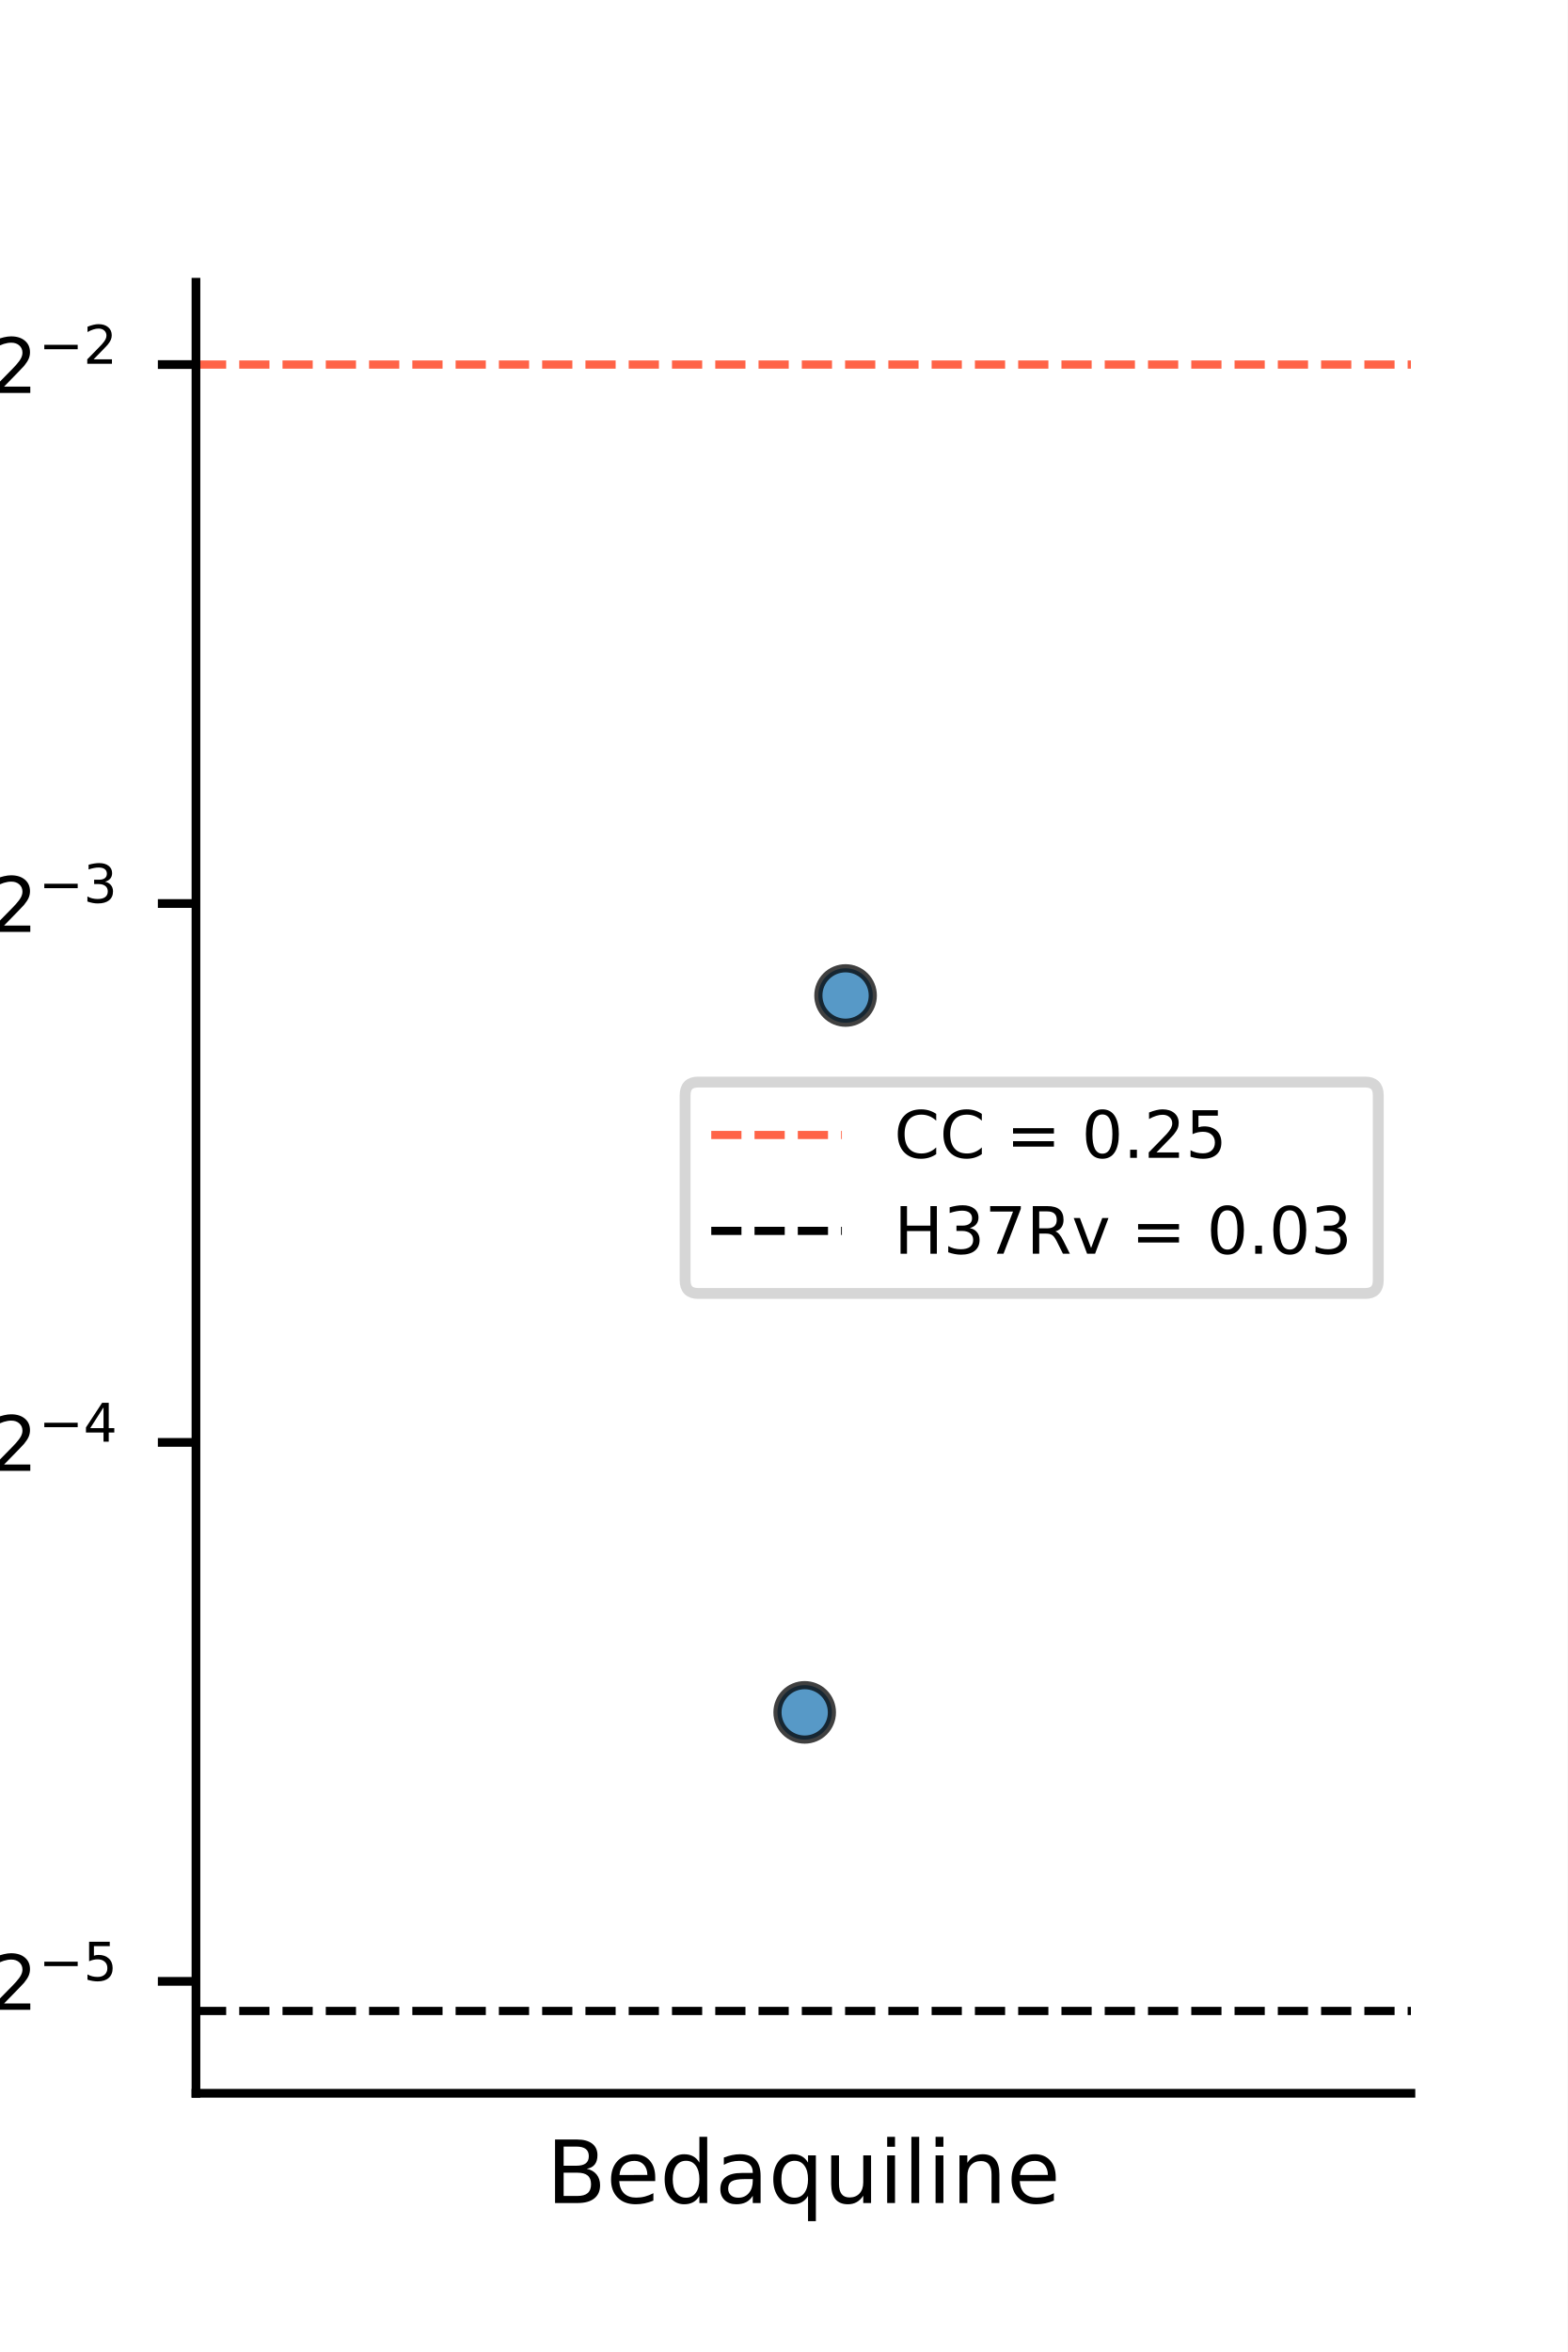
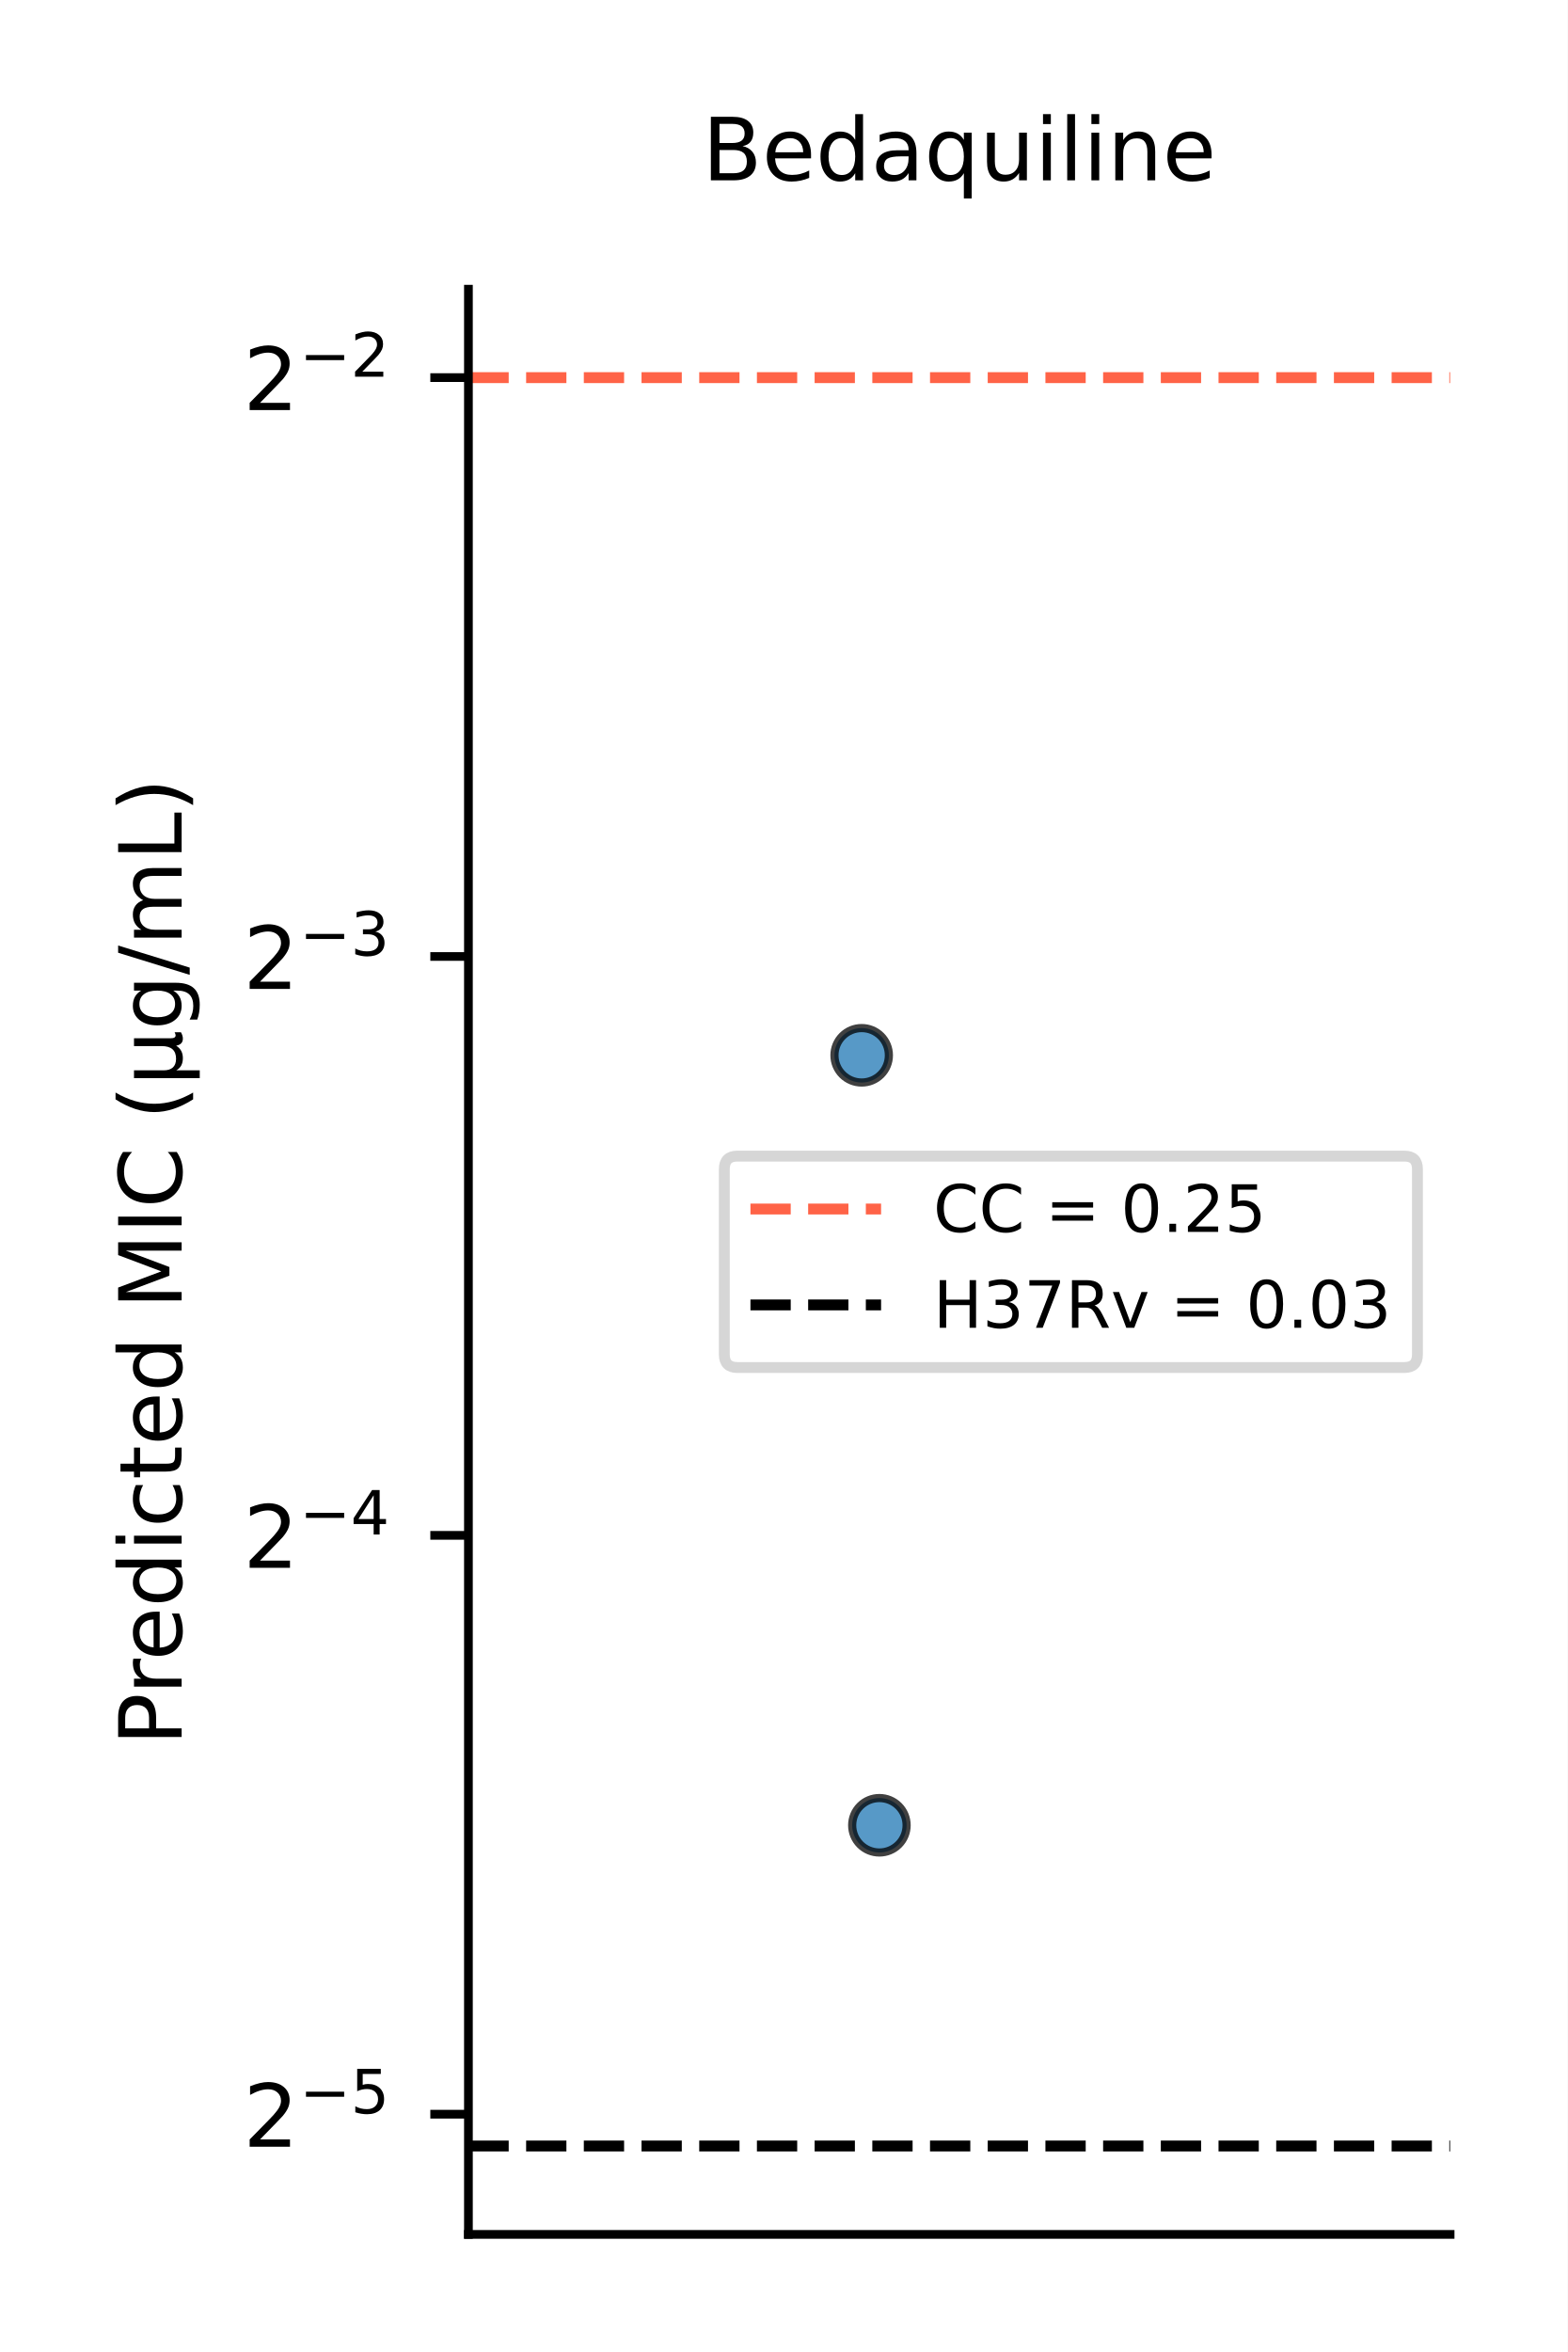
<svg xmlns="http://www.w3.org/2000/svg" xmlns:xlink="http://www.w3.org/1999/xlink" width="144pt" height="216pt" viewBox="0 0 144 216" version="1.1">
  <defs>
    <style type="text/css">*{stroke-linejoin: round; stroke-linecap: butt}</style>
  </defs>
  <g id="figure_1">
    <g id="patch_1">
      <path d="M 0 216  L 144 216  L 144 0  L 0 0  z " style="fill: #ffffff" />
    </g>
    <g id="axes_1">
      <g id="patch_2">
-         <path d="M 18 192.24  L 129.6 192.24  L 129.6 25.92  L 18 25.92  z " style="fill: #ffffff" />
+         <path d="M 43.027 205.2  L 133.2 205.2  L 133.2 26.56  L 43.027 26.56  z " style="fill: #ffffff" />
      </g>
      <g id="line2d_1">
-         <path d="M 18 33.48  L 129.6 33.48  " clip-path="url(#pec3dc2cd08)" style="fill: none; stroke-dasharray: 2.775,1.2; stroke-dashoffset: 0; stroke: #ff6347; stroke-width: 0.75" />
+         <path d="M 43.027 34.68  L 133.2 34.68  " clip-path="url(#p596a374537)" style="fill: none; stroke-dasharray: 3.7,1.6; stroke-dashoffset: 0; stroke: #ff6347" />
      </g>
      <g id="line2d_2">
-         <path d="M 18 184.68  L 129.6 184.68  " clip-path="url(#pec3dc2cd08)" style="fill: none; stroke-dasharray: 2.775,1.2; stroke-dashoffset: 0; stroke: #000000; stroke-width: 0.75" />
-       </g>
-       <g id="matplotlib.axis_1">
-         <g id="text_1">
-           <g transform="translate(50.19938 202.3187) scale(0.08 -0.08)">
-             <defs>
-               <path id="DejaVuSans-42" d="M 1259 2228  L 1259 519  L 2272 519  Q 2781 519 3026 730  Q 3272 941 3272 1375  Q 3272 1813 3026 2020  Q 2781 2228 2272 2228  L 1259 2228  z M 1259 4147  L 1259 2741  L 2194 2741  Q 2656 2741 2882 2914  Q 3109 3088 3109 3444  Q 3109 3797 2882 3972  Q 2656 4147 2194 4147  L 1259 4147  z M 628 4666  L 2241 4666  Q 2963 4666 3353 4366  Q 3744 4066 3744 3513  Q 3744 3084 3544 2831  Q 3344 2578 2956 2516  Q 3422 2416 3680 2098  Q 3938 1781 3938 1306  Q 3938 681 3513 340  Q 3088 0 2303 0  L 628 0  L 628 4666  z " transform="scale(0.015625)" />
-               <path id="DejaVuSans-65" d="M 3597 1894  L 3597 1613  L 953 1613  Q 991 1019 1311 708  Q 1631 397 2203 397  Q 2534 397 2845 478  Q 3156 559 3463 722  L 3463 178  Q 3153 47 2828 -22  Q 2503 -91 2169 -91  Q 1331 -91 842 396  Q 353 884 353 1716  Q 353 2575 817 3079  Q 1281 3584 2069 3584  Q 2775 3584 3186 3129  Q 3597 2675 3597 1894  z M 3022 2063  Q 3016 2534 2758 2815  Q 2500 3097 2075 3097  Q 1594 3097 1305 2825  Q 1016 2553 972 2059  L 3022 2063  z " transform="scale(0.015625)" />
-               <path id="DejaVuSans-64" d="M 2906 2969  L 2906 4863  L 3481 4863  L 3481 0  L 2906 0  L 2906 525  Q 2725 213 2448 61  Q 2172 -91 1784 -91  Q 1150 -91 751 415  Q 353 922 353 1747  Q 353 2572 751 3078  Q 1150 3584 1784 3584  Q 2172 3584 2448 3432  Q 2725 3281 2906 2969  z M 947 1747  Q 947 1113 1208 752  Q 1469 391 1925 391  Q 2381 391 2643 752  Q 2906 1113 2906 1747  Q 2906 2381 2643 2742  Q 2381 3103 1925 3103  Q 1469 3103 1208 2742  Q 947 2381 947 1747  z " transform="scale(0.015625)" />
-               <path id="DejaVuSans-61" d="M 2194 1759  Q 1497 1759 1228 1600  Q 959 1441 959 1056  Q 959 750 1161 570  Q 1363 391 1709 391  Q 2188 391 2477 730  Q 2766 1069 2766 1631  L 2766 1759  L 2194 1759  z M 3341 1997  L 3341 0  L 2766 0  L 2766 531  Q 2569 213 2275 61  Q 1981 -91 1556 -91  Q 1019 -91 701 211  Q 384 513 384 1019  Q 384 1609 779 1909  Q 1175 2209 1959 2209  L 2766 2209  L 2766 2266  Q 2766 2663 2505 2880  Q 2244 3097 1772 3097  Q 1472 3097 1187 3025  Q 903 2953 641 2809  L 641 3341  Q 956 3463 1253 3523  Q 1550 3584 1831 3584  Q 2591 3584 2966 3190  Q 3341 2797 3341 1997  z " transform="scale(0.015625)" />
-               <path id="DejaVuSans-71" d="M 947 1747  Q 947 1113 1208 752  Q 1469 391 1925 391  Q 2381 391 2643 752  Q 2906 1113 2906 1747  Q 2906 2381 2643 2742  Q 2381 3103 1925 3103  Q 1469 3103 1208 2742  Q 947 2381 947 1747  z M 2906 525  Q 2725 213 2448 61  Q 2172 -91 1784 -91  Q 1150 -91 751 415  Q 353 922 353 1747  Q 353 2572 751 3078  Q 1150 3584 1784 3584  Q 2172 3584 2448 3432  Q 2725 3281 2906 2969  L 2906 3500  L 3481 3500  L 3481 -1331  L 2906 -1331  L 2906 525  z " transform="scale(0.015625)" />
-               <path id="DejaVuSans-75" d="M 544 1381  L 544 3500  L 1119 3500  L 1119 1403  Q 1119 906 1312 657  Q 1506 409 1894 409  Q 2359 409 2629 706  Q 2900 1003 2900 1516  L 2900 3500  L 3475 3500  L 3475 0  L 2900 0  L 2900 538  Q 2691 219 2414 64  Q 2138 -91 1772 -91  Q 1169 -91 856 284  Q 544 659 544 1381  z M 1991 3584  L 1991 3584  z " transform="scale(0.015625)" />
-               <path id="DejaVuSans-69" d="M 603 3500  L 1178 3500  L 1178 0  L 603 0  L 603 3500  z M 603 4863  L 1178 4863  L 1178 4134  L 603 4134  L 603 4863  z " transform="scale(0.015625)" />
-               <path id="DejaVuSans-6c" d="M 603 4863  L 1178 4863  L 1178 0  L 603 0  L 603 4863  z " transform="scale(0.015625)" />
-               <path id="DejaVuSans-6e" d="M 3513 2113  L 3513 0  L 2938 0  L 2938 2094  Q 2938 2591 2744 2837  Q 2550 3084 2163 3084  Q 1697 3084 1428 2787  Q 1159 2491 1159 1978  L 1159 0  L 581 0  L 581 3500  L 1159 3500  L 1159 2956  Q 1366 3272 1645 3428  Q 1925 3584 2291 3584  Q 2894 3584 3203 3211  Q 3513 2838 3513 2113  z " transform="scale(0.015625)" />
-             </defs>
-             <use xlink:href="#DejaVuSans-42" />
-             <use xlink:href="#DejaVuSans-65" x="68.604" />
-             <use xlink:href="#DejaVuSans-64" x="130.127" />
-             <use xlink:href="#DejaVuSans-61" x="193.604" />
-             <use xlink:href="#DejaVuSans-71" x="254.883" />
-             <use xlink:href="#DejaVuSans-75" x="318.359" />
-             <use xlink:href="#DejaVuSans-69" x="381.738" />
-             <use xlink:href="#DejaVuSans-6c" x="409.521" />
-             <use xlink:href="#DejaVuSans-69" x="437.305" />
-             <use xlink:href="#DejaVuSans-6e" x="465.088" />
-             <use xlink:href="#DejaVuSans-65" x="528.467" />
-           </g>
-         </g>
-       </g>
+         <path d="M 43.027 197.08  L 133.2 197.08  " clip-path="url(#p596a374537)" style="fill: none; stroke-dasharray: 3.7,1.6; stroke-dashoffset: 0; stroke: #000000" />
+       </g>
+       <g id="matplotlib.axis_1" />
      <g id="matplotlib.axis_2">
        <g id="ytick_1">
          <g id="line2d_3">
            <defs>
-               <path id="m0174816736" d="M 0 0  L -3.5 0  " style="stroke: #000000; stroke-width: 0.8" />
-             </defs>
-             <g>
-               <use xlink:href="#m0174816736" x="18" y="181.962" style="stroke: #000000; stroke-width: 0.8" />
-             </g>
-           </g>
-           <g id="text_2">
-             <g transform="translate(-0.97 184.6216) scale(0.07 -0.07)">
+               <path id="m2cb4164bdb" d="M 0 0  L -3.5 0  " style="stroke: #000000; stroke-width: 0.8" />
+             </defs>
+             <g>
+               <use xlink:href="#m2cb4164bdb" x="43.027" y="194.161" style="stroke: #000000; stroke-width: 0.8" />
+             </g>
+           </g>
+           <g id="text_1">
+             <g transform="translate(22.34725 197.2002) scale(0.08 -0.08)">
              <defs>
                <path id="DejaVuSans-32" d="M 1228 531  L 3431 531  L 3431 0  L 469 0  L 469 531  Q 828 903 1448 1529  Q 2069 2156 2228 2338  Q 2531 2678 2651 2914  Q 2772 3150 2772 3378  Q 2772 3750 2511 3984  Q 2250 4219 1831 4219  Q 1534 4219 1204 4116  Q 875 4013 500 3803  L 500 4441  Q 881 4594 1212 4672  Q 1544 4750 1819 4750  Q 2544 4750 2975 4387  Q 3406 4025 3406 3419  Q 3406 3131 3298 2873  Q 3191 2616 2906 2266  Q 2828 2175 2409 1742  Q 1991 1309 1228 531  z " transform="scale(0.015625)" />
                <path id="DejaVuSans-2212" d="M 678 2272  L 4684 2272  L 4684 1741  L 678 1741  L 678 2272  z " transform="scale(0.015625)" />
                <path id="DejaVuSans-35" d="M 691 4666  L 3169 4666  L 3169 4134  L 1269 4134  L 1269 2991  Q 1406 3038 1543 3061  Q 1681 3084 1819 3084  Q 2600 3084 3056 2656  Q 3513 2228 3513 1497  Q 3513 744 3044 326  Q 2575 -91 1722 -91  Q 1428 -91 1123 -41  Q 819 9 494 109  L 494 744  Q 775 591 1075 516  Q 1375 441 1709 441  Q 2250 441 2565 725  Q 2881 1009 2881 1497  Q 2881 1984 2565 2268  Q 2250 2553 1709 2553  Q 1456 2553 1204 2497  Q 953 2441 691 2322  L 691 4666  z " transform="scale(0.015625)" />
              </defs>
              <use xlink:href="#DejaVuSans-32" transform="translate(0 0.684375)" />
              <use xlink:href="#DejaVuSans-2212" transform="translate(64.58008 38.96563) scale(0.7)" />
              <use xlink:href="#DejaVuSans-35" transform="translate(123.2324 38.96563) scale(0.7)" />
            </g>
          </g>
        </g>
        <g id="ytick_2">
          <g id="line2d_4">
            <g>
-               <use xlink:href="#m0174816736" x="18" y="132.468" style="stroke: #000000; stroke-width: 0.8" />
-             </g>
-           </g>
-           <g id="text_3">
-             <g transform="translate(-0.97 135.1276) scale(0.07 -0.07)">
+               <use xlink:href="#m2cb4164bdb" x="43.027" y="141.001" style="stroke: #000000; stroke-width: 0.8" />
+             </g>
+           </g>
+           <g id="text_2">
+             <g transform="translate(22.34725 144.0399) scale(0.08 -0.08)">
              <defs>
                <path id="DejaVuSans-34" d="M 2419 4116  L 825 1625  L 2419 1625  L 2419 4116  z M 2253 4666  L 3047 4666  L 3047 1625  L 3713 1625  L 3713 1100  L 3047 1100  L 3047 0  L 2419 0  L 2419 1100  L 313 1100  L 313 1709  L 2253 4666  z " transform="scale(0.015625)" />
              </defs>
              <use xlink:href="#DejaVuSans-32" transform="translate(0 0.684375)" />
              <use xlink:href="#DejaVuSans-2212" transform="translate(64.58008 38.96563) scale(0.7)" />
              <use xlink:href="#DejaVuSans-34" transform="translate(123.2324 38.96563) scale(0.7)" />
            </g>
          </g>
        </g>
        <g id="ytick_3">
          <g id="line2d_5">
            <g>
-               <use xlink:href="#m0174816736" x="18" y="82.974" style="stroke: #000000; stroke-width: 0.8" />
-             </g>
-           </g>
-           <g id="text_4">
-             <g transform="translate(-0.97 85.6335) scale(0.07 -0.07)">
+               <use xlink:href="#m2cb4164bdb" x="43.027" y="87.84" style="stroke: #000000; stroke-width: 0.8" />
+             </g>
+           </g>
+           <g id="text_3">
+             <g transform="translate(22.34725 90.87965) scale(0.08 -0.08)">
              <defs>
                <path id="DejaVuSans-33" d="M 2597 2516  Q 3050 2419 3304 2112  Q 3559 1806 3559 1356  Q 3559 666 3084 287  Q 2609 -91 1734 -91  Q 1441 -91 1130 -33  Q 819 25 488 141  L 488 750  Q 750 597 1062 519  Q 1375 441 1716 441  Q 2309 441 2620 675  Q 2931 909 2931 1356  Q 2931 1769 2642 2001  Q 2353 2234 1838 2234  L 1294 2234  L 1294 2753  L 1863 2753  Q 2328 2753 2575 2939  Q 2822 3125 2822 3475  Q 2822 3834 2567 4026  Q 2313 4219 1838 4219  Q 1578 4219 1281 4162  Q 984 4106 628 3988  L 628 4550  Q 988 4650 1302 4700  Q 1616 4750 1894 4750  Q 2613 4750 3031 4423  Q 3450 4097 3450 3541  Q 3450 3153 3228 2886  Q 3006 2619 2597 2516  z " transform="scale(0.015625)" />
              </defs>
              <use xlink:href="#DejaVuSans-32" transform="translate(0 0.765625)" />
              <use xlink:href="#DejaVuSans-2212" transform="translate(64.58008 39.04688) scale(0.7)" />
              <use xlink:href="#DejaVuSans-33" transform="translate(123.2324 39.04688) scale(0.7)" />
            </g>
          </g>
        </g>
        <g id="ytick_4">
          <g id="line2d_6">
            <g>
-               <use xlink:href="#m0174816736" x="18" y="33.48" style="stroke: #000000; stroke-width: 0.8" />
-             </g>
-           </g>
-           <g id="text_5">
-             <g transform="translate(-0.97 36.13945) scale(0.07 -0.07)">
+               <use xlink:href="#m2cb4164bdb" x="43.027" y="34.68" style="stroke: #000000; stroke-width: 0.8" />
+             </g>
+           </g>
+           <g id="text_4">
+             <g transform="translate(22.34725 37.71937) scale(0.08 -0.08)">
              <use xlink:href="#DejaVuSans-32" transform="translate(0 0.765625)" />
              <use xlink:href="#DejaVuSans-2212" transform="translate(64.58008 39.04688) scale(0.7)" />
              <use xlink:href="#DejaVuSans-32" transform="translate(123.2324 39.04688) scale(0.7)" />
            </g>
          </g>
        </g>
-         <g id="text_6">
-           <g transform="translate(-6.63375 153.5012) rotate(-90) scale(0.08 -0.08)">
+         <g id="text_5">
+           <g transform="translate(16.6835 160.3013) rotate(-90) scale(0.08 -0.08)">
            <defs>
              <path id="DejaVuSans-50" d="M 1259 4147  L 1259 2394  L 2053 2394  Q 2494 2394 2734 2622  Q 2975 2850 2975 3272  Q 2975 3691 2734 3919  Q 2494 4147 2053 4147  L 1259 4147  z M 628 4666  L 2053 4666  Q 2838 4666 3239 4311  Q 3641 3956 3641 3272  Q 3641 2581 3239 2228  Q 2838 1875 2053 1875  L 1259 1875  L 1259 0  L 628 0  L 628 4666  z " transform="scale(0.015625)" />
              <path id="DejaVuSans-72" d="M 2631 2963  Q 2534 3019 2420 3045  Q 2306 3072 2169 3072  Q 1681 3072 1420 2755  Q 1159 2438 1159 1844  L 1159 0  L 581 0  L 581 3500  L 1159 3500  L 1159 2956  Q 1341 3275 1631 3429  Q 1922 3584 2338 3584  Q 2397 3584 2469 3576  Q 2541 3569 2628 3553  L 2631 2963  z " transform="scale(0.015625)" />
+               <path id="DejaVuSans-65" d="M 3597 1894  L 3597 1613  L 953 1613  Q 991 1019 1311 708  Q 1631 397 2203 397  Q 2534 397 2845 478  Q 3156 559 3463 722  L 3463 178  Q 3153 47 2828 -22  Q 2503 -91 2169 -91  Q 1331 -91 842 396  Q 353 884 353 1716  Q 353 2575 817 3079  Q 1281 3584 2069 3584  Q 2775 3584 3186 3129  Q 3597 2675 3597 1894  z M 3022 2063  Q 3016 2534 2758 2815  Q 2500 3097 2075 3097  Q 1594 3097 1305 2825  Q 1016 2553 972 2059  L 3022 2063  z " transform="scale(0.015625)" />
+               <path id="DejaVuSans-64" d="M 2906 2969  L 2906 4863  L 3481 4863  L 3481 0  L 2906 0  L 2906 525  Q 2725 213 2448 61  Q 2172 -91 1784 -91  Q 1150 -91 751 415  Q 353 922 353 1747  Q 353 2572 751 3078  Q 1150 3584 1784 3584  Q 2172 3584 2448 3432  Q 2725 3281 2906 2969  z M 947 1747  Q 947 1113 1208 752  Q 1469 391 1925 391  Q 2381 391 2643 752  Q 2906 1113 2906 1747  Q 2906 2381 2643 2742  Q 2381 3103 1925 3103  Q 1469 3103 1208 2742  Q 947 2381 947 1747  z " transform="scale(0.015625)" />
+               <path id="DejaVuSans-69" d="M 603 3500  L 1178 3500  L 1178 0  L 603 0  L 603 3500  z M 603 4863  L 1178 4863  L 1178 4134  L 603 4134  L 603 4863  z " transform="scale(0.015625)" />
              <path id="DejaVuSans-63" d="M 3122 3366  L 3122 2828  Q 2878 2963 2633 3030  Q 2388 3097 2138 3097  Q 1578 3097 1268 2742  Q 959 2388 959 1747  Q 959 1106 1268 751  Q 1578 397 2138 397  Q 2388 397 2633 464  Q 2878 531 3122 666  L 3122 134  Q 2881 22 2623 -34  Q 2366 -91 2075 -91  Q 1284 -91 818 406  Q 353 903 353 1747  Q 353 2603 823 3093  Q 1294 3584 2113 3584  Q 2378 3584 2631 3529  Q 2884 3475 3122 3366  z " transform="scale(0.015625)" />
              <path id="DejaVuSans-74" d="M 1172 4494  L 1172 3500  L 2356 3500  L 2356 3053  L 1172 3053  L 1172 1153  Q 1172 725 1289 603  Q 1406 481 1766 481  L 2356 481  L 2356 0  L 1766 0  Q 1100 0 847 248  Q 594 497 594 1153  L 594 3053  L 172 3053  L 172 3500  L 594 3500  L 594 4494  L 1172 4494  z " transform="scale(0.015625)" />
              <path id="DejaVuSans-20" transform="scale(0.015625)" />
              <path id="DejaVuSans-4d" d="M 628 4666  L 1569 4666  L 2759 1491  L 3956 4666  L 4897 4666  L 4897 0  L 4281 0  L 4281 4097  L 3078 897  L 2444 897  L 1241 4097  L 1241 0  L 628 0  L 628 4666  z " transform="scale(0.015625)" />
              <path id="DejaVuSans-49" d="M 628 4666  L 1259 4666  L 1259 0  L 628 0  L 628 4666  z " transform="scale(0.015625)" />
              <path id="DejaVuSans-43" d="M 4122 4306  L 4122 3641  Q 3803 3938 3442 4084  Q 3081 4231 2675 4231  Q 1875 4231 1450 3742  Q 1025 3253 1025 2328  Q 1025 1406 1450 917  Q 1875 428 2675 428  Q 3081 428 3442 575  Q 3803 722 4122 1019  L 4122 359  Q 3791 134 3420 21  Q 3050 -91 2638 -91  Q 1578 -91 968 557  Q 359 1206 359 2328  Q 359 3453 968 4101  Q 1578 4750 2638 4750  Q 3056 4750 3426 4639  Q 3797 4528 4122 4306  z " transform="scale(0.015625)" />
              <path id="DejaVuSans-28" d="M 1984 4856  Q 1566 4138 1362 3434  Q 1159 2731 1159 2009  Q 1159 1288 1364 580  Q 1569 -128 1984 -844  L 1484 -844  Q 1016 -109 783 600  Q 550 1309 550 2009  Q 550 2706 781 3412  Q 1013 4119 1484 4856  L 1984 4856  z " transform="scale(0.015625)" />
              <path id="DejaVuSans-b5" d="M 544 -1331  L 544 3500  L 1119 3500  L 1119 1325  Q 1119 872 1334 640  Q 1550 409 1972 409  Q 2434 409 2667 671  Q 2900 934 2900 1459  L 2900 3500  L 3475 3500  L 3475 806  Q 3475 619 3529 530  Q 3584 441 3700 441  Q 3728 441 3778 458  Q 3828 475 3916 513  L 3916 50  Q 3788 -22 3673 -56  Q 3559 -91 3450 -91  Q 3234 -91 3106 31  Q 2978 153 2931 403  Q 2775 156 2548 32  Q 2322 -91 2016 -91  Q 1697 -91 1473 31  Q 1250 153 1119 397  L 1119 -1331  L 544 -1331  z " transform="scale(0.015625)" />
              <path id="DejaVuSans-67" d="M 2906 1791  Q 2906 2416 2648 2759  Q 2391 3103 1925 3103  Q 1463 3103 1205 2759  Q 947 2416 947 1791  Q 947 1169 1205 825  Q 1463 481 1925 481  Q 2391 481 2648 825  Q 2906 1169 2906 1791  z M 3481 434  Q 3481 -459 3084 -895  Q 2688 -1331 1869 -1331  Q 1566 -1331 1297 -1286  Q 1028 -1241 775 -1147  L 775 -588  Q 1028 -725 1275 -790  Q 1522 -856 1778 -856  Q 2344 -856 2625 -561  Q 2906 -266 2906 331  L 2906 616  Q 2728 306 2450 153  Q 2172 0 1784 0  Q 1141 0 747 490  Q 353 981 353 1791  Q 353 2603 747 3093  Q 1141 3584 1784 3584  Q 2172 3584 2450 3431  Q 2728 3278 2906 2969  L 2906 3500  L 3481 3500  L 3481 434  z " transform="scale(0.015625)" />
              <path id="DejaVuSans-2f" d="M 1625 4666  L 2156 4666  L 531 -594  L 0 -594  L 1625 4666  z " transform="scale(0.015625)" />
              <path id="DejaVuSans-6d" d="M 3328 2828  Q 3544 3216 3844 3400  Q 4144 3584 4550 3584  Q 5097 3584 5394 3201  Q 5691 2819 5691 2113  L 5691 0  L 5113 0  L 5113 2094  Q 5113 2597 4934 2840  Q 4756 3084 4391 3084  Q 3944 3084 3684 2787  Q 3425 2491 3425 1978  L 3425 0  L 2847 0  L 2847 2094  Q 2847 2600 2669 2842  Q 2491 3084 2119 3084  Q 1678 3084 1418 2786  Q 1159 2488 1159 1978  L 1159 0  L 581 0  L 581 3500  L 1159 3500  L 1159 2956  Q 1356 3278 1631 3431  Q 1906 3584 2284 3584  Q 2666 3584 2933 3390  Q 3200 3197 3328 2828  z " transform="scale(0.015625)" />
              <path id="DejaVuSans-4c" d="M 628 4666  L 1259 4666  L 1259 531  L 3531 531  L 3531 0  L 628 0  L 628 4666  z " transform="scale(0.015625)" />
              <path id="DejaVuSans-29" d="M 513 4856  L 1013 4856  Q 1481 4119 1714 3412  Q 1947 2706 1947 2009  Q 1947 1309 1714 600  Q 1481 -109 1013 -844  L 513 -844  Q 928 -128 1133 580  Q 1338 1288 1338 2009  Q 1338 2731 1133 3434  Q 928 4138 513 4856  z " transform="scale(0.015625)" />
            </defs>
            <use xlink:href="#DejaVuSans-50" />
            <use xlink:href="#DejaVuSans-72" x="58.553" />
            <use xlink:href="#DejaVuSans-65" x="97.416" />
            <use xlink:href="#DejaVuSans-64" x="158.939" />
            <use xlink:href="#DejaVuSans-69" x="222.416" />
            <use xlink:href="#DejaVuSans-63" x="250.199" />
            <use xlink:href="#DejaVuSans-74" x="305.18" />
            <use xlink:href="#DejaVuSans-65" x="344.389" />
            <use xlink:href="#DejaVuSans-64" x="405.912" />
            <use xlink:href="#DejaVuSans-20" x="469.389" />
            <use xlink:href="#DejaVuSans-4d" x="501.176" />
            <use xlink:href="#DejaVuSans-49" x="587.455" />
            <use xlink:href="#DejaVuSans-43" x="616.947" />
            <use xlink:href="#DejaVuSans-20" x="686.771" />
            <use xlink:href="#DejaVuSans-28" x="718.559" />
            <use xlink:href="#DejaVuSans-b5" x="757.572" />
            <use xlink:href="#DejaVuSans-67" x="821.195" />
            <use xlink:href="#DejaVuSans-2f" x="884.672" />
            <use xlink:href="#DejaVuSans-6d" x="918.363" />
            <use xlink:href="#DejaVuSans-4c" x="1015.775" />
            <use xlink:href="#DejaVuSans-29" x="1071.488" />
          </g>
        </g>
      </g>
      <g id="patch_3">
-         <path d="M 18 192.24  L 18 25.92  " style="fill: none; stroke: #000000; stroke-width: 0.8; stroke-linejoin: miter; stroke-linecap: square" />
+         <path d="M 43.027 205.2  L 43.027 26.56  " style="fill: none; stroke: #000000; stroke-width: 0.8; stroke-linejoin: miter; stroke-linecap: square" />
      </g>
      <g id="patch_4">
-         <path d="M 18 192.24  L 129.6 192.24  " style="fill: none; stroke: #000000; stroke-width: 0.8; stroke-linejoin: miter; stroke-linecap: square" />
+         <path d="M 43.027 205.2  L 133.2 205.2  " style="fill: none; stroke: #000000; stroke-width: 0.8; stroke-linejoin: miter; stroke-linecap: square" />
      </g>
      <g id="PathCollection_1">
        <defs>
-           <path id="me70925894a" d="M 0 2.5  C 0.663 2.5 1.299 2.237 1.768 1.768  C 2.237 1.299 2.5 0.663 2.5 0  C 2.5 -0.663 2.237 -1.299 1.768 -1.768  C 1.299 -2.237 0.663 -2.5 0 -2.5  C -0.663 -2.5 -1.299 -2.237 -1.768 -1.768  C -2.237 -1.299 -2.5 -0.663 -2.5 0  C -2.5 0.663 -2.237 1.299 -1.768 1.768  C -1.299 2.237 -0.663 2.5 0 2.5  z " style="stroke: #000000; stroke-opacity: 0.75; stroke-width: 0.75" />
+           <path id="meb4ec31c89" d="M 0 2.5  C 0.663 2.5 1.299 2.237 1.768 1.768  C 2.237 1.299 2.5 0.663 2.5 0  C 2.5 -0.663 2.237 -1.299 1.768 -1.768  C 1.299 -2.237 0.663 -2.5 0 -2.5  C -0.663 -2.5 -1.299 -2.237 -1.768 -1.768  C -2.237 -1.299 -2.5 -0.663 -2.5 0  C -2.5 0.663 -2.237 1.299 -1.768 1.768  C -1.299 2.237 -0.663 2.5 0 2.5  z " style="stroke: #000000; stroke-opacity: 0.75; stroke-width: 0.75" />
        </defs>
-         <g clip-path="url(#pec3dc2cd08)">
-           <use xlink:href="#me70925894a" x="73.915" y="157.258" style="fill: #1f77b4; fill-opacity: 0.75; stroke: #000000; stroke-opacity: 0.75; stroke-width: 0.75" />
-           <use xlink:href="#me70925894a" x="77.67" y="91.423" style="fill: #1f77b4; fill-opacity: 0.75; stroke: #000000; stroke-opacity: 0.75; stroke-width: 0.75" />
+         <g clip-path="url(#p596a374537)">
+           <use xlink:href="#meb4ec31c89" x="80.777" y="167.627" style="fill: #1f77b4; fill-opacity: 0.75; stroke: #000000; stroke-opacity: 0.75; stroke-width: 0.75" />
+           <use xlink:href="#meb4ec31c89" x="79.149" y="96.915" style="fill: #1f77b4; fill-opacity: 0.75; stroke: #000000; stroke-opacity: 0.75; stroke-width: 0.75" />
+         </g>
+       </g>
+       <g id="text_6">
+         <g transform="translate(64.513 16.56) scale(0.08 -0.08)">
+           <defs>
+             <path id="DejaVuSans-42" d="M 1259 2228  L 1259 519  L 2272 519  Q 2781 519 3026 730  Q 3272 941 3272 1375  Q 3272 1813 3026 2020  Q 2781 2228 2272 2228  L 1259 2228  z M 1259 4147  L 1259 2741  L 2194 2741  Q 2656 2741 2882 2914  Q 3109 3088 3109 3444  Q 3109 3797 2882 3972  Q 2656 4147 2194 4147  L 1259 4147  z M 628 4666  L 2241 4666  Q 2963 4666 3353 4366  Q 3744 4066 3744 3513  Q 3744 3084 3544 2831  Q 3344 2578 2956 2516  Q 3422 2416 3680 2098  Q 3938 1781 3938 1306  Q 3938 681 3513 340  Q 3088 0 2303 0  L 628 0  L 628 4666  z " transform="scale(0.015625)" />
+             <path id="DejaVuSans-61" d="M 2194 1759  Q 1497 1759 1228 1600  Q 959 1441 959 1056  Q 959 750 1161 570  Q 1363 391 1709 391  Q 2188 391 2477 730  Q 2766 1069 2766 1631  L 2766 1759  L 2194 1759  z M 3341 1997  L 3341 0  L 2766 0  L 2766 531  Q 2569 213 2275 61  Q 1981 -91 1556 -91  Q 1019 -91 701 211  Q 384 513 384 1019  Q 384 1609 779 1909  Q 1175 2209 1959 2209  L 2766 2209  L 2766 2266  Q 2766 2663 2505 2880  Q 2244 3097 1772 3097  Q 1472 3097 1187 3025  Q 903 2953 641 2809  L 641 3341  Q 956 3463 1253 3523  Q 1550 3584 1831 3584  Q 2591 3584 2966 3190  Q 3341 2797 3341 1997  z " transform="scale(0.015625)" />
+             <path id="DejaVuSans-71" d="M 947 1747  Q 947 1113 1208 752  Q 1469 391 1925 391  Q 2381 391 2643 752  Q 2906 1113 2906 1747  Q 2906 2381 2643 2742  Q 2381 3103 1925 3103  Q 1469 3103 1208 2742  Q 947 2381 947 1747  z M 2906 525  Q 2725 213 2448 61  Q 2172 -91 1784 -91  Q 1150 -91 751 415  Q 353 922 353 1747  Q 353 2572 751 3078  Q 1150 3584 1784 3584  Q 2172 3584 2448 3432  Q 2725 3281 2906 2969  L 2906 3500  L 3481 3500  L 3481 -1331  L 2906 -1331  L 2906 525  z " transform="scale(0.015625)" />
+             <path id="DejaVuSans-75" d="M 544 1381  L 544 3500  L 1119 3500  L 1119 1403  Q 1119 906 1312 657  Q 1506 409 1894 409  Q 2359 409 2629 706  Q 2900 1003 2900 1516  L 2900 3500  L 3475 3500  L 3475 0  L 2900 0  L 2900 538  Q 2691 219 2414 64  Q 2138 -91 1772 -91  Q 1169 -91 856 284  Q 544 659 544 1381  z M 1991 3584  L 1991 3584  z " transform="scale(0.015625)" />
+             <path id="DejaVuSans-6c" d="M 603 4863  L 1178 4863  L 1178 0  L 603 0  L 603 4863  z " transform="scale(0.015625)" />
+             <path id="DejaVuSans-6e" d="M 3513 2113  L 3513 0  L 2938 0  L 2938 2094  Q 2938 2591 2744 2837  Q 2550 3084 2163 3084  Q 1697 3084 1428 2787  Q 1159 2491 1159 1978  L 1159 0  L 581 0  L 581 3500  L 1159 3500  L 1159 2956  Q 1366 3272 1645 3428  Q 1925 3584 2291 3584  Q 2894 3584 3203 3211  Q 3513 2838 3513 2113  z " transform="scale(0.015625)" />
+           </defs>
+           <use xlink:href="#DejaVuSans-42" />
+           <use xlink:href="#DejaVuSans-65" x="68.604" />
+           <use xlink:href="#DejaVuSans-64" x="130.127" />
+           <use xlink:href="#DejaVuSans-61" x="193.604" />
+           <use xlink:href="#DejaVuSans-71" x="254.883" />
+           <use xlink:href="#DejaVuSans-75" x="318.359" />
+           <use xlink:href="#DejaVuSans-69" x="381.738" />
+           <use xlink:href="#DejaVuSans-6c" x="409.521" />
+           <use xlink:href="#DejaVuSans-69" x="437.305" />
+           <use xlink:href="#DejaVuSans-6e" x="465.088" />
+           <use xlink:href="#DejaVuSans-65" x="528.467" />
        </g>
      </g>
      <g id="legend_1">
        <g id="patch_5">
-           <path d="M 64.132 118.787  L 125.4 118.787  Q 126.6 118.787 126.6 117.587  L 126.6 100.573  Q 126.6 99.373 125.4 99.373  L 64.132 99.373  Q 62.932 99.373 62.932 100.573  L 62.932 117.587  Q 62.932 118.787 64.132 118.787  z " style="fill: #ffffff; opacity: 0.8; stroke: #cccccc; stroke-linejoin: miter" />
+           <path d="M 67.732 125.587  L 129 125.587  Q 130.2 125.587 130.2 124.387  L 130.2 107.373  Q 130.2 106.173 129 106.173  L 67.732 106.173  Q 66.532 106.173 66.532 107.373  L 66.532 124.387  Q 66.532 125.587 67.732 125.587  z " style="fill: #ffffff; opacity: 0.8; stroke: #cccccc; stroke-linejoin: miter" />
        </g>
        <g id="line2d_7">
-           <path d="M 65.332 104.232  L 71.332 104.232  L 77.332 104.232  " style="fill: none; stroke-dasharray: 2.775,1.2; stroke-dashoffset: 0; stroke: #ff6347; stroke-width: 0.75" />
+           <path d="M 68.932 111.032  L 74.932 111.032  L 80.932 111.032  " style="fill: none; stroke-dasharray: 3.7,1.6; stroke-dashoffset: 0; stroke: #ff6347" />
        </g>
        <g id="text_7">
-           <g transform="translate(82.13156 106.3322) scale(0.06 -0.06)">
+           <g transform="translate(85.73156 113.1322) scale(0.06 -0.06)">
            <defs>
              <path id="DejaVuSans-3d" d="M 678 2906  L 4684 2906  L 4684 2381  L 678 2381  L 678 2906  z M 678 1631  L 4684 1631  L 4684 1100  L 678 1100  L 678 1631  z " transform="scale(0.015625)" />
              <path id="DejaVuSans-30" d="M 2034 4250  Q 1547 4250 1301 3770  Q 1056 3291 1056 2328  Q 1056 1369 1301 889  Q 1547 409 2034 409  Q 2525 409 2770 889  Q 3016 1369 3016 2328  Q 3016 3291 2770 3770  Q 2525 4250 2034 4250  z M 2034 4750  Q 2819 4750 3233 4129  Q 3647 3509 3647 2328  Q 3647 1150 3233 529  Q 2819 -91 2034 -91  Q 1250 -91 836 529  Q 422 1150 422 2328  Q 422 3509 836 4129  Q 1250 4750 2034 4750  z " transform="scale(0.015625)" />
              <path id="DejaVuSans-2e" d="M 684 794  L 1344 794  L 1344 0  L 684 0  L 684 794  z " transform="scale(0.015625)" />
            </defs>
            <use xlink:href="#DejaVuSans-43" />
            <use xlink:href="#DejaVuSans-43" x="69.824" />
            <use xlink:href="#DejaVuSans-20" x="139.648" />
            <use xlink:href="#DejaVuSans-3d" x="171.436" />
            <use xlink:href="#DejaVuSans-20" x="255.225" />
            <use xlink:href="#DejaVuSans-30" x="287.012" />
            <use xlink:href="#DejaVuSans-2e" x="350.635" />
            <use xlink:href="#DejaVuSans-32" x="382.422" />
            <use xlink:href="#DejaVuSans-35" x="446.045" />
          </g>
        </g>
        <g id="line2d_8">
-           <path d="M 65.332 113.039  L 71.332 113.039  L 77.332 113.039  " style="fill: none; stroke-dasharray: 2.775,1.2; stroke-dashoffset: 0; stroke: #000000; stroke-width: 0.75" />
+           <path d="M 68.932 119.839  L 74.932 119.839  L 80.932 119.839  " style="fill: none; stroke-dasharray: 3.7,1.6; stroke-dashoffset: 0; stroke: #000000" />
        </g>
        <g id="text_8">
-           <g transform="translate(82.13156 115.1391) scale(0.06 -0.06)">
+           <g transform="translate(85.73156 121.9391) scale(0.06 -0.06)">
            <defs>
              <path id="DejaVuSans-48" d="M 628 4666  L 1259 4666  L 1259 2753  L 3553 2753  L 3553 4666  L 4184 4666  L 4184 0  L 3553 0  L 3553 2222  L 1259 2222  L 1259 0  L 628 0  L 628 4666  z " transform="scale(0.015625)" />
              <path id="DejaVuSans-37" d="M 525 4666  L 3525 4666  L 3525 4397  L 1831 0  L 1172 0  L 2766 4134  L 525 4134  L 525 4666  z " transform="scale(0.015625)" />
              <path id="DejaVuSans-52" d="M 2841 2188  Q 3044 2119 3236 1894  Q 3428 1669 3622 1275  L 4263 0  L 3584 0  L 2988 1197  Q 2756 1666 2539 1819  Q 2322 1972 1947 1972  L 1259 1972  L 1259 0  L 628 0  L 628 4666  L 2053 4666  Q 2853 4666 3247 4331  Q 3641 3997 3641 3322  Q 3641 2881 3436 2590  Q 3231 2300 2841 2188  z M 1259 4147  L 1259 2491  L 2053 2491  Q 2509 2491 2742 2702  Q 2975 2913 2975 3322  Q 2975 3731 2742 3939  Q 2509 4147 2053 4147  L 1259 4147  z " transform="scale(0.015625)" />
              <path id="DejaVuSans-76" d="M 191 3500  L 800 3500  L 1894 563  L 2988 3500  L 3597 3500  L 2284 0  L 1503 0  L 191 3500  z " transform="scale(0.015625)" />
            </defs>
            <use xlink:href="#DejaVuSans-48" />
            <use xlink:href="#DejaVuSans-33" x="75.195" />
            <use xlink:href="#DejaVuSans-37" x="138.818" />
            <use xlink:href="#DejaVuSans-52" x="202.441" />
            <use xlink:href="#DejaVuSans-76" x="271.924" />
            <use xlink:href="#DejaVuSans-20" x="331.104" />
            <use xlink:href="#DejaVuSans-3d" x="362.891" />
            <use xlink:href="#DejaVuSans-20" x="446.68" />
            <use xlink:href="#DejaVuSans-30" x="478.467" />
            <use xlink:href="#DejaVuSans-2e" x="542.09" />
            <use xlink:href="#DejaVuSans-30" x="573.877" />
            <use xlink:href="#DejaVuSans-33" x="637.5" />
          </g>
        </g>
      </g>
    </g>
  </g>
  <defs>
-     <clipPath id="pec3dc2cd08">
-       <rect x="18" y="25.92" width="111.6" height="166.32" />
+     <clipPath id="p596a374537">
+       <rect x="43.027" y="26.56" width="90.173" height="178.64" />
    </clipPath>
  </defs>
</svg>
